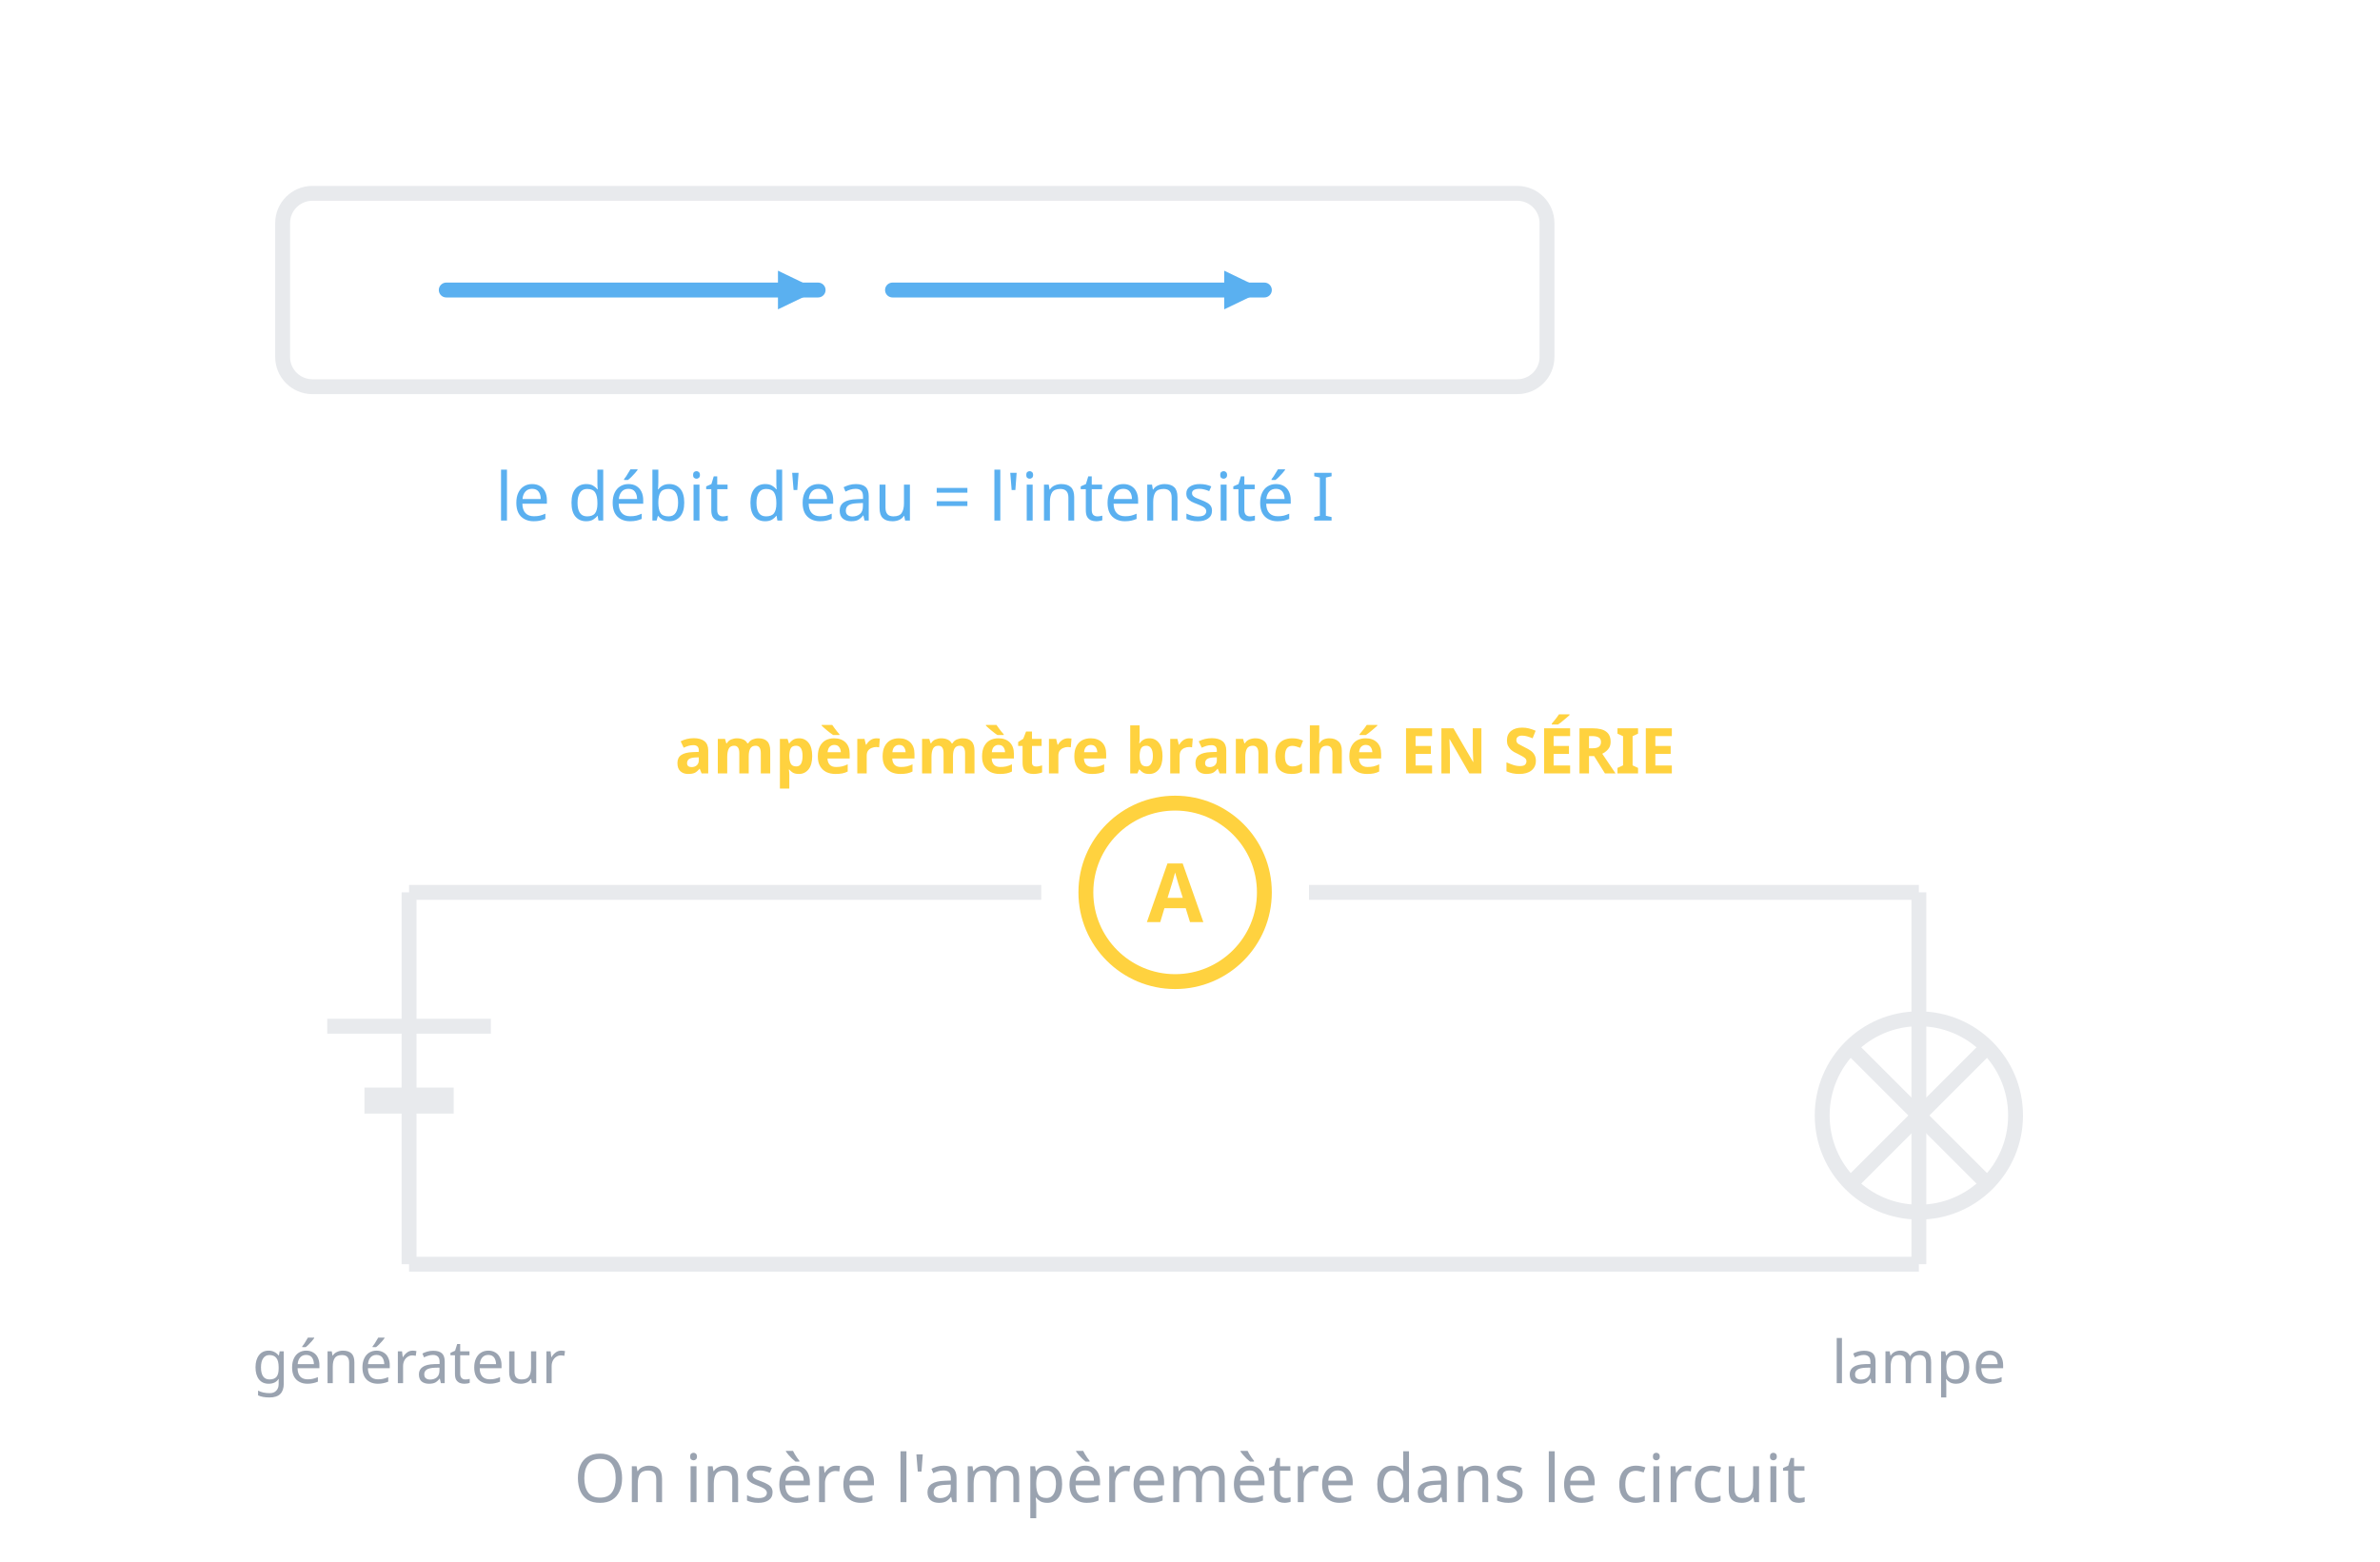
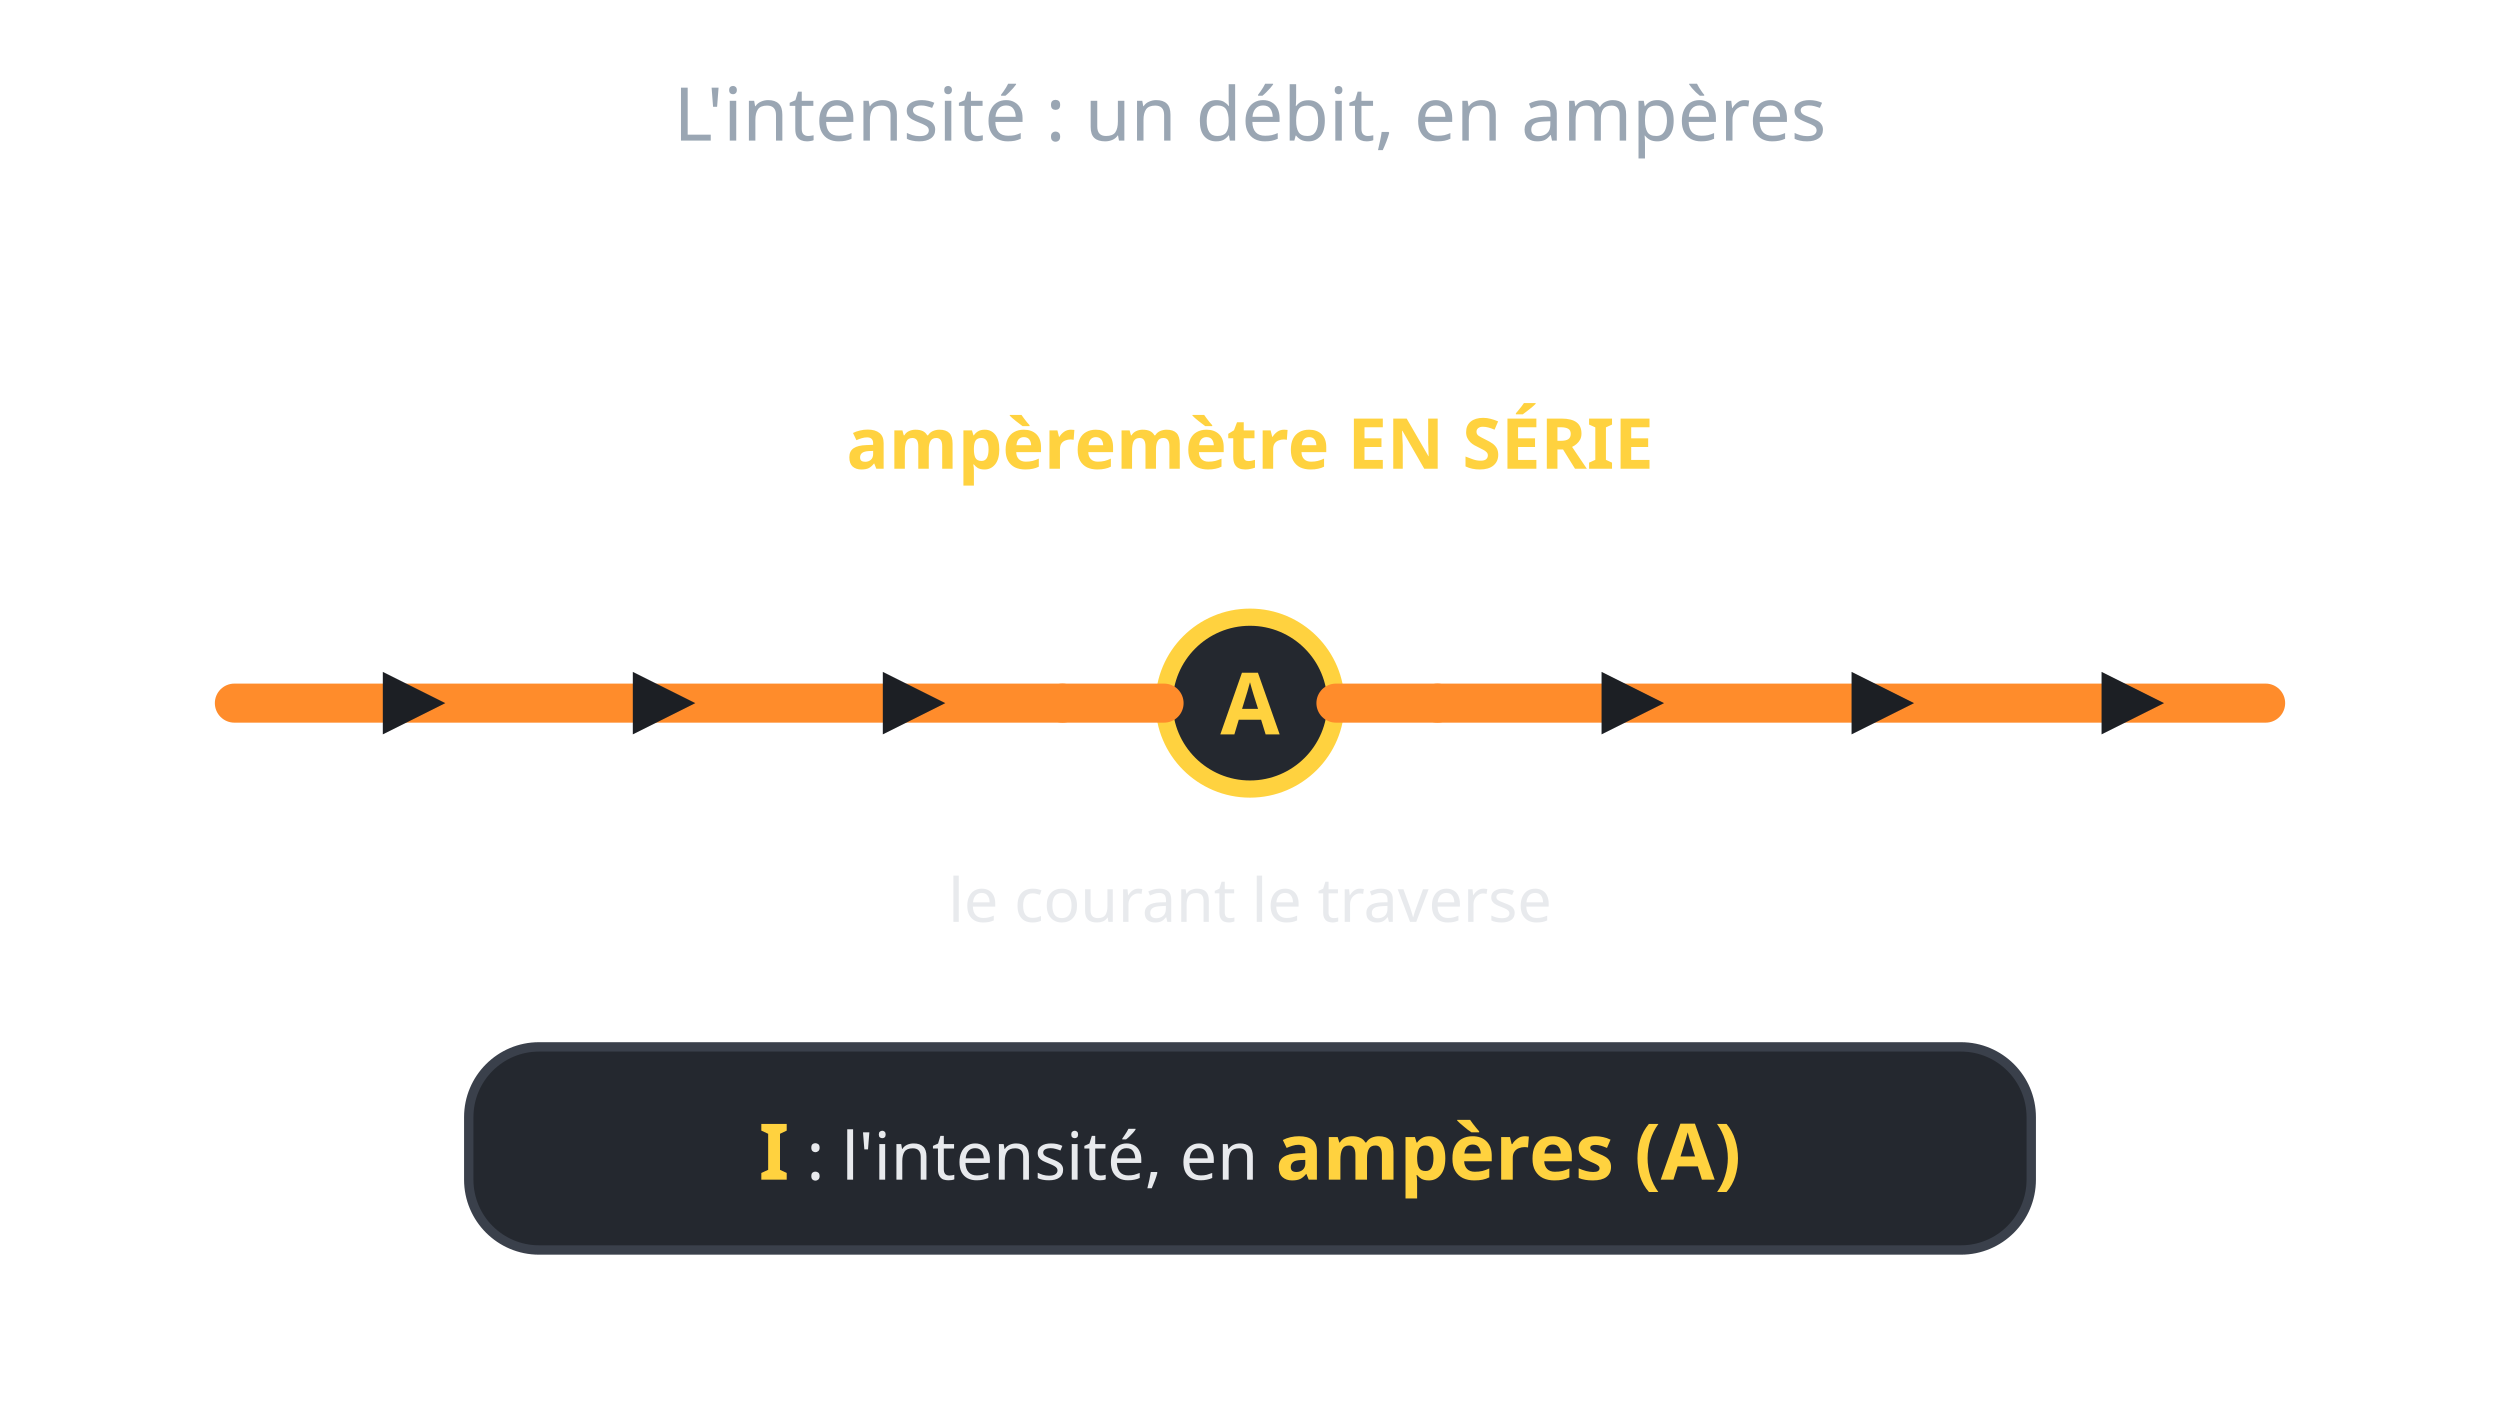
- <svg xmlns="http://www.w3.org/2000/svg" viewBox="0 0 320 210" font-family="'Segoe UI',system-ui,sans-serif">
-   <rect x="38" y="26" width="170" height="26" rx="4" fill="none" stroke="#e8eaed" stroke-width="2" />
-   <line x1="60" y1="39" x2="110" y2="39" stroke="#5ab0f0" stroke-width="2" stroke-linecap="round" />
-   <polygon points="110,39 104.6,41.6 104.6,36.4" fill="#5ab0f0" />
-   <line x1="120" y1="39" x2="170" y2="39" stroke="#5ab0f0" stroke-width="2" stroke-linecap="round" />
-   <polygon points="170,39 164.6,41.6 164.6,36.4" fill="#5ab0f0" />
-   <text x="123" y="70" text-anchor="middle" font-size="9" fill="#5ab0f0" font-weight="normal">le débit d'eau = l'intensité I</text>
-   <line x1="55" y1="170" x2="55" y2="120" stroke="#e8eaed" stroke-width="2" />
-   <line x1="44" y1="138" x2="66" y2="138" stroke="#e8eaed" stroke-width="2" />
-   <line x1="49" y1="148" x2="61" y2="148" stroke="#e8eaed" stroke-width="3.5" />
-   <text x="55" y="186" text-anchor="middle" font-size="8" fill="#9aa3b0" font-weight="normal">générateur</text>
-   <line x1="55" y1="120" x2="140" y2="120" stroke="#e8eaed" stroke-width="2" />
-   <circle cx="158" cy="120" r="12" fill="none" stroke="#ffd23f" stroke-width="2" />
-   <text x="158" y="124" text-anchor="middle" font-size="11" fill="#ffd23f" font-weight="bold">A</text>
-   <line x1="176" y1="120" x2="258" y2="120" stroke="#e8eaed" stroke-width="2" />
-   <line x1="258" y1="120" x2="258" y2="170" stroke="#e8eaed" stroke-width="2" />
-   <circle cx="258" cy="150" r="13" fill="none" stroke="#e8eaed" stroke-width="2" />
-   <line x1="249" y1="141" x2="267" y2="159" stroke="#e8eaed" stroke-width="2" />
-   <line x1="267" y1="141" x2="249" y2="159" stroke="#e8eaed" stroke-width="2" />
-   <text x="258" y="186" text-anchor="middle" font-size="8" fill="#9aa3b0" font-weight="normal">lampe</text>
-   <line x1="258" y1="170" x2="55" y2="170" stroke="#e8eaed" stroke-width="2" />
-   <text x="158" y="104" text-anchor="middle" font-size="8.5" fill="#ffd23f" font-weight="bold">ampèremètre branché EN SÉRIE</text>
-   <text x="160" y="202" text-anchor="middle" font-size="9" fill="#9aa3b0">On insère l'ampèremètre dans le circuit</text>
+ <svg xmlns="http://www.w3.org/2000/svg" viewBox="0 0 320 180" font-family="'Segoe UI',system-ui,sans-serif" role="img" aria-label="L'intensité est le débit d'électrons, en ampères ; l'ampèremètre se branche en série, le courant le traverse">
+   <text x="160" y="18" text-anchor="middle" font-size="9.5" fill="#9aa6b3" font-weight="normal">L'intensité : un débit, en ampères</text>
+   <polyline points="30,90 136,90" fill="none" stroke="#ff8c2b" stroke-width="5" stroke-linecap="round" stroke-linejoin="round" />
+   <polyline points="184,90 290,90" fill="none" stroke="#ff8c2b" stroke-width="5" stroke-linecap="round" stroke-linejoin="round" />
+   <circle cx="160" cy="90" r="11" fill="#24282f" stroke="#ffd23f" stroke-width="2.2" />
+   <text x="160" y="94" text-anchor="middle" font-size="11" fill="#ffd23f" font-weight="bold">A</text>
+   <polyline points="136,90 149,90" fill="none" stroke="#ff8c2b" stroke-width="5" stroke-linecap="round" stroke-linejoin="round" />
+   <polyline points="171,90 184,90" fill="none" stroke="#ff8c2b" stroke-width="5" stroke-linecap="round" stroke-linejoin="round" />
+   <polygon points="57,90 49,86 49,94" fill="#1c1f24" />
+   <polygon points="89,90 81,86 81,94" fill="#1c1f24" />
+   <polygon points="121,90 113,86 113,94" fill="#1c1f24" />
+   <polygon points="213,90 205,86 205,94" fill="#1c1f24" />
+   <polygon points="245,90 237,86 237,94" fill="#1c1f24" />
+   <polygon points="277,90 269,86 269,94" fill="#1c1f24" />
+   <text x="160" y="60" text-anchor="middle" font-size="9" fill="#ffd23f" font-weight="bold">ampèremètre EN SÉRIE</text>
+   <text x="160" y="118" text-anchor="middle" font-size="7.8" fill="#e8eaed" font-weight="normal">le courant le traverse</text>
+   <rect x="60" y="134" width="200" height="26" rx="9" fill="#24282f" stroke="#3a404b" stroke-width="1.2" />
+   <text x="160" y="151" text-anchor="middle" font-size="8.5" fill="#e8eaed" font-weight="normal">
+     <tspan fill="#ffd23f" font-weight="bold" font-size="10">I</tspan> : l'intensité, en <tspan fill="#ffd23f" font-weight="bold" font-size="10">ampères (A)</tspan>
+   </text>
</svg>
